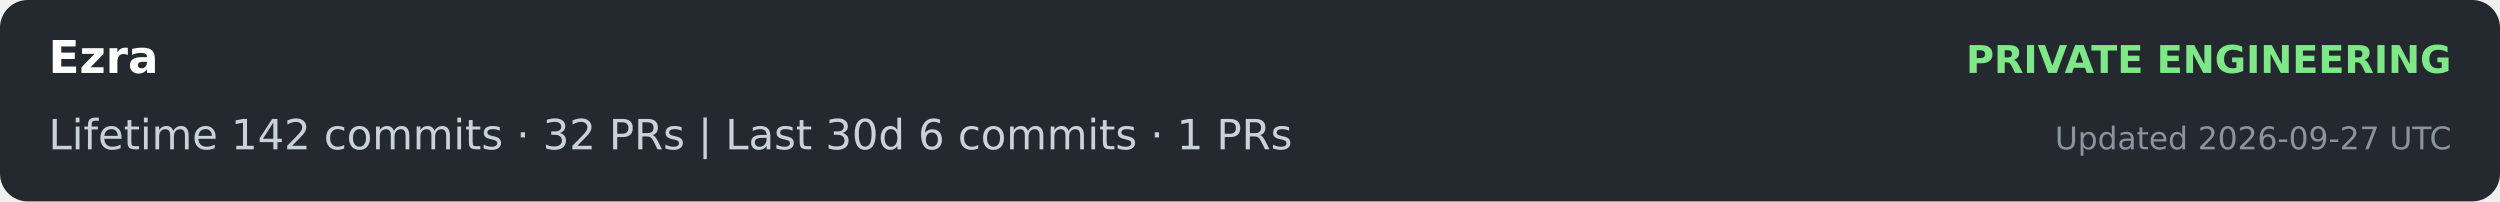
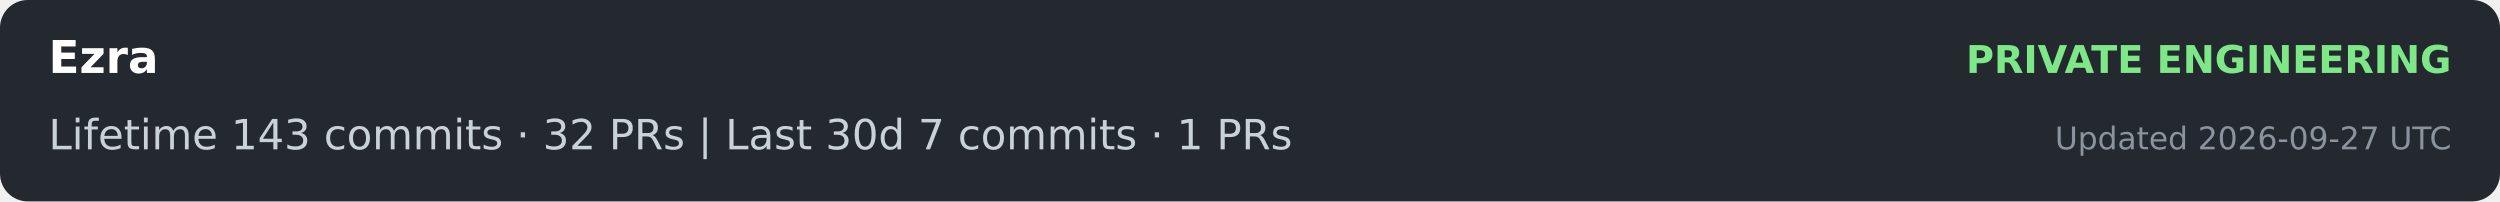
- <svg xmlns="http://www.w3.org/2000/svg" width="720" height="58" role="img" aria-label="Ezra: lifetime 142 commits and 32 PRs; last 30 days 6 commits and 1 PRs">
+ <svg xmlns="http://www.w3.org/2000/svg" width="720" height="58" role="img" aria-label="Ezra: lifetime 143 commits and 32 PRs; last 30 days 7 commits and 1 PRs">
  <rect width="720" height="58" rx="8" fill="#24292f" />
  <text x="14" y="21" fill="#ffffff" font-family="Verdana,DejaVu Sans,sans-serif" font-size="13" font-weight="700">Ezra</text>
  <text x="706" y="21" text-anchor="end" fill="#7ee787" font-family="Verdana,DejaVu Sans,sans-serif" font-size="11" font-weight="700">PRIVATE ENGINEERING</text>
-   <text x="14" y="43" fill="#c9d1d9" font-family="Verdana,DejaVu Sans,sans-serif" font-size="12">Lifetime  142 commits · 32 PRs     |     Last 30d  6 commits · 1 PRs</text>
+   <text x="14" y="43" fill="#c9d1d9" font-family="Verdana,DejaVu Sans,sans-serif" font-size="12">Lifetime  143 commits · 32 PRs     |     Last 30d  7 commits · 1 PRs</text>
  <text x="706" y="43" text-anchor="end" fill="#8b949e" font-family="Verdana,DejaVu Sans,sans-serif" font-size="9">Updated 2026-09-27 UTC</text>
</svg>
